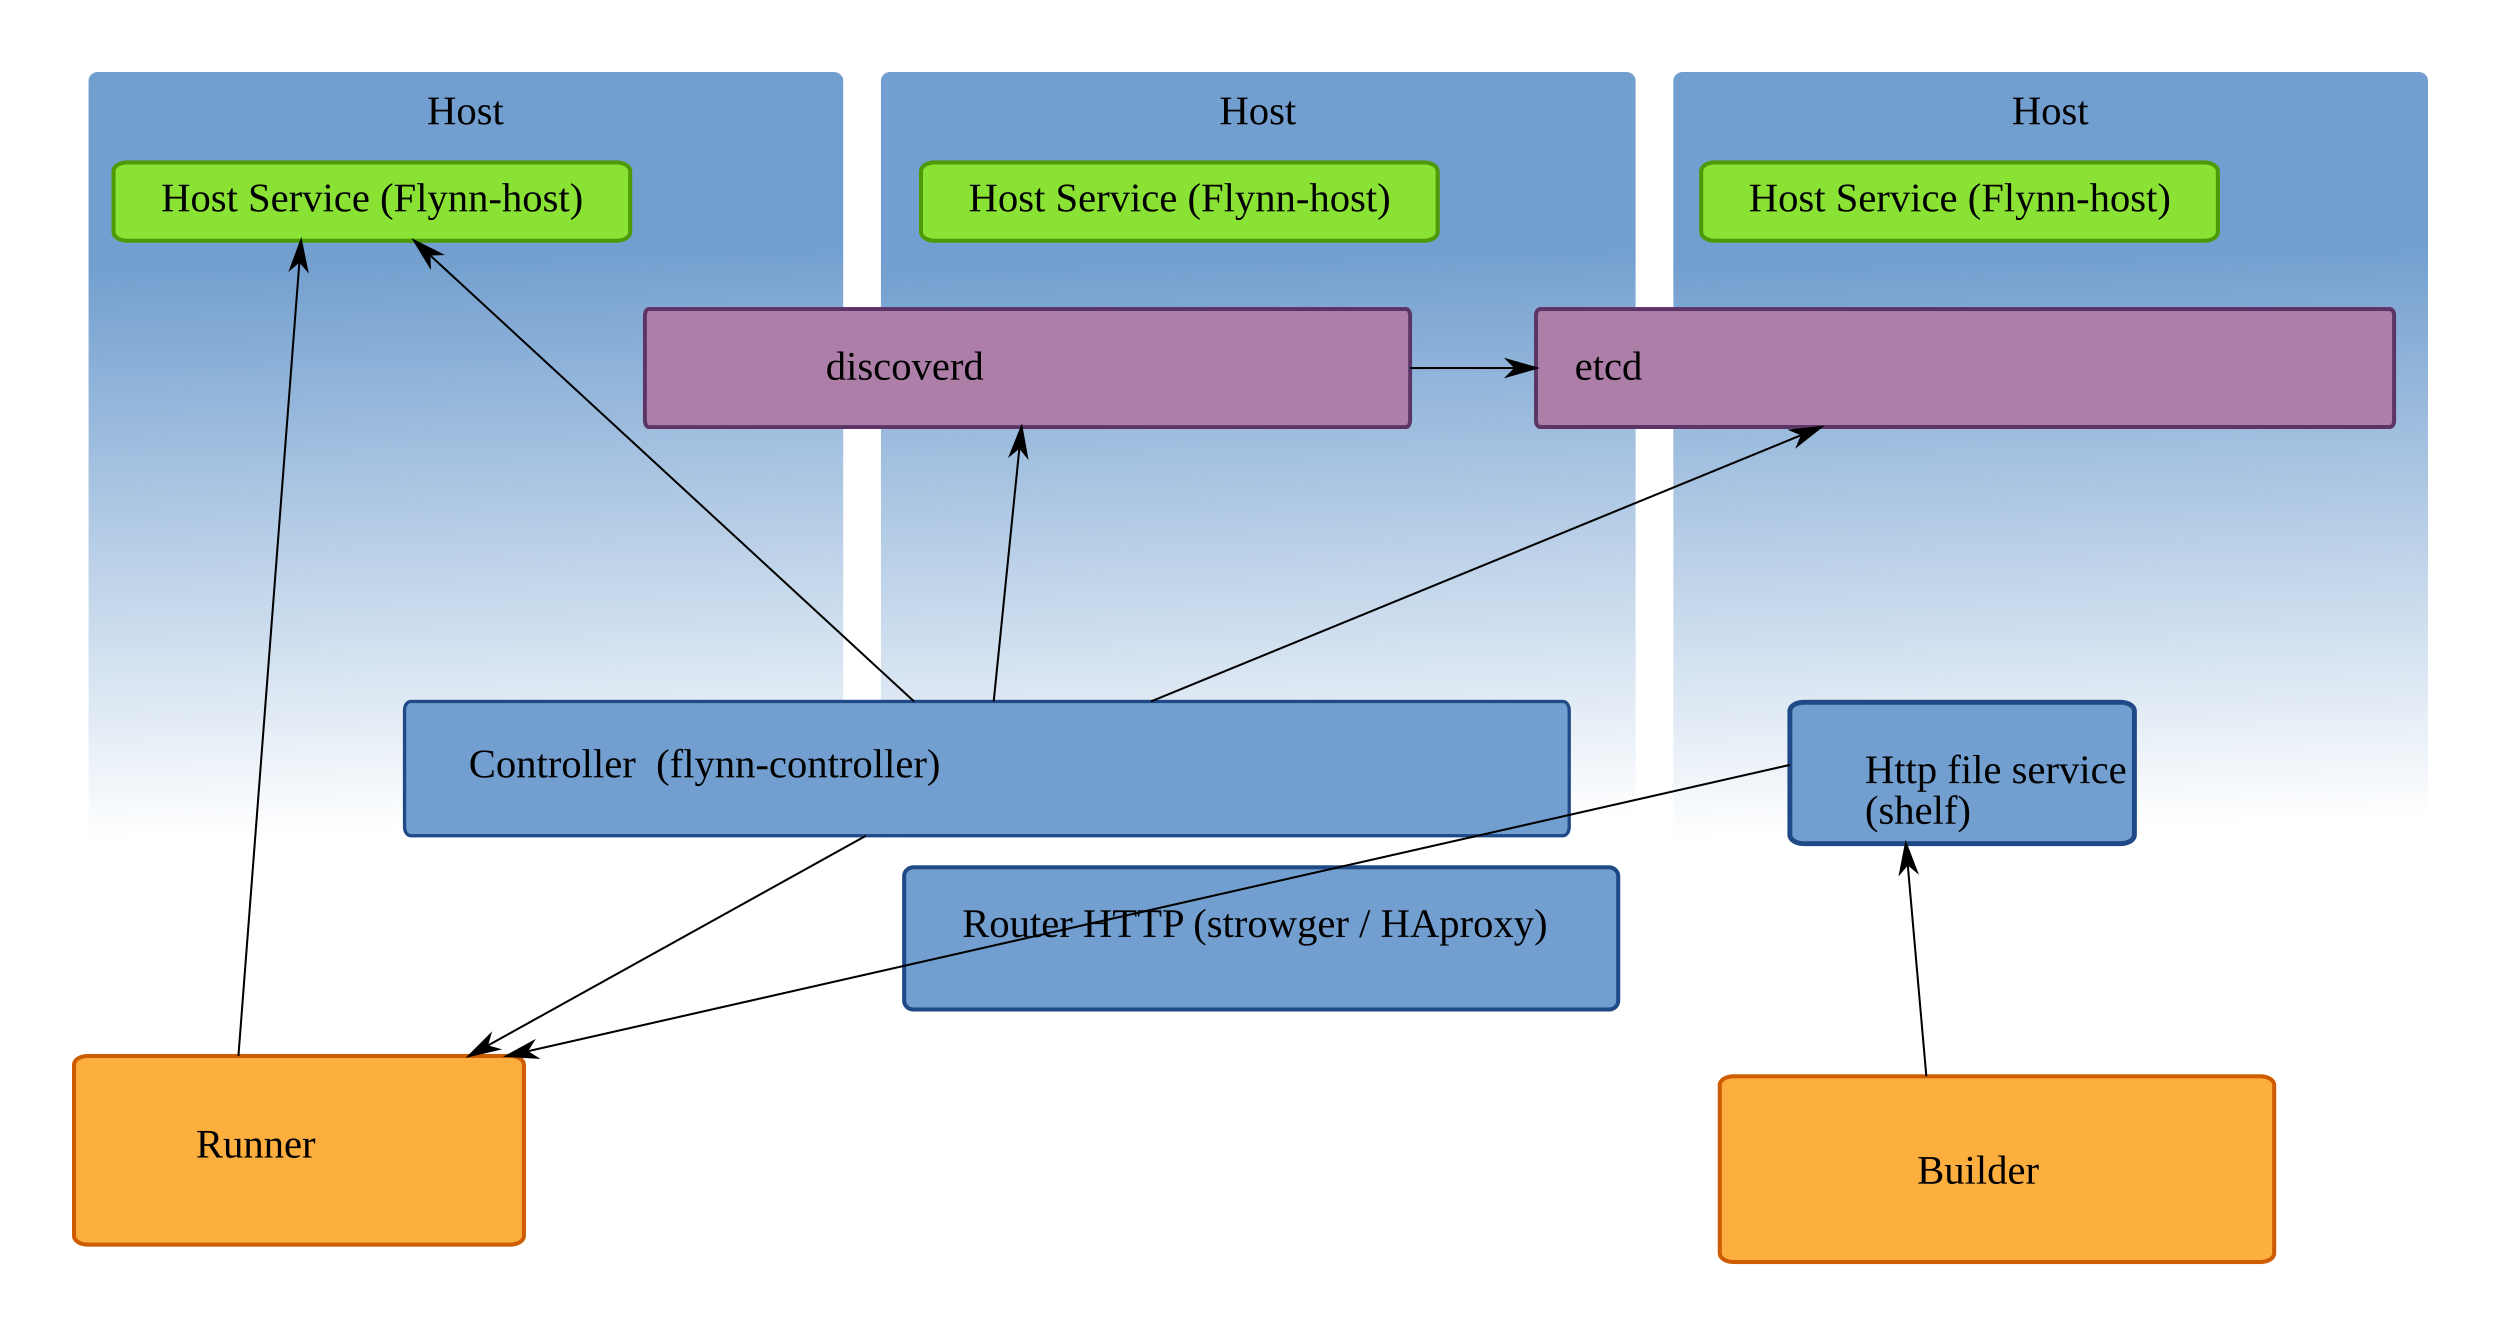
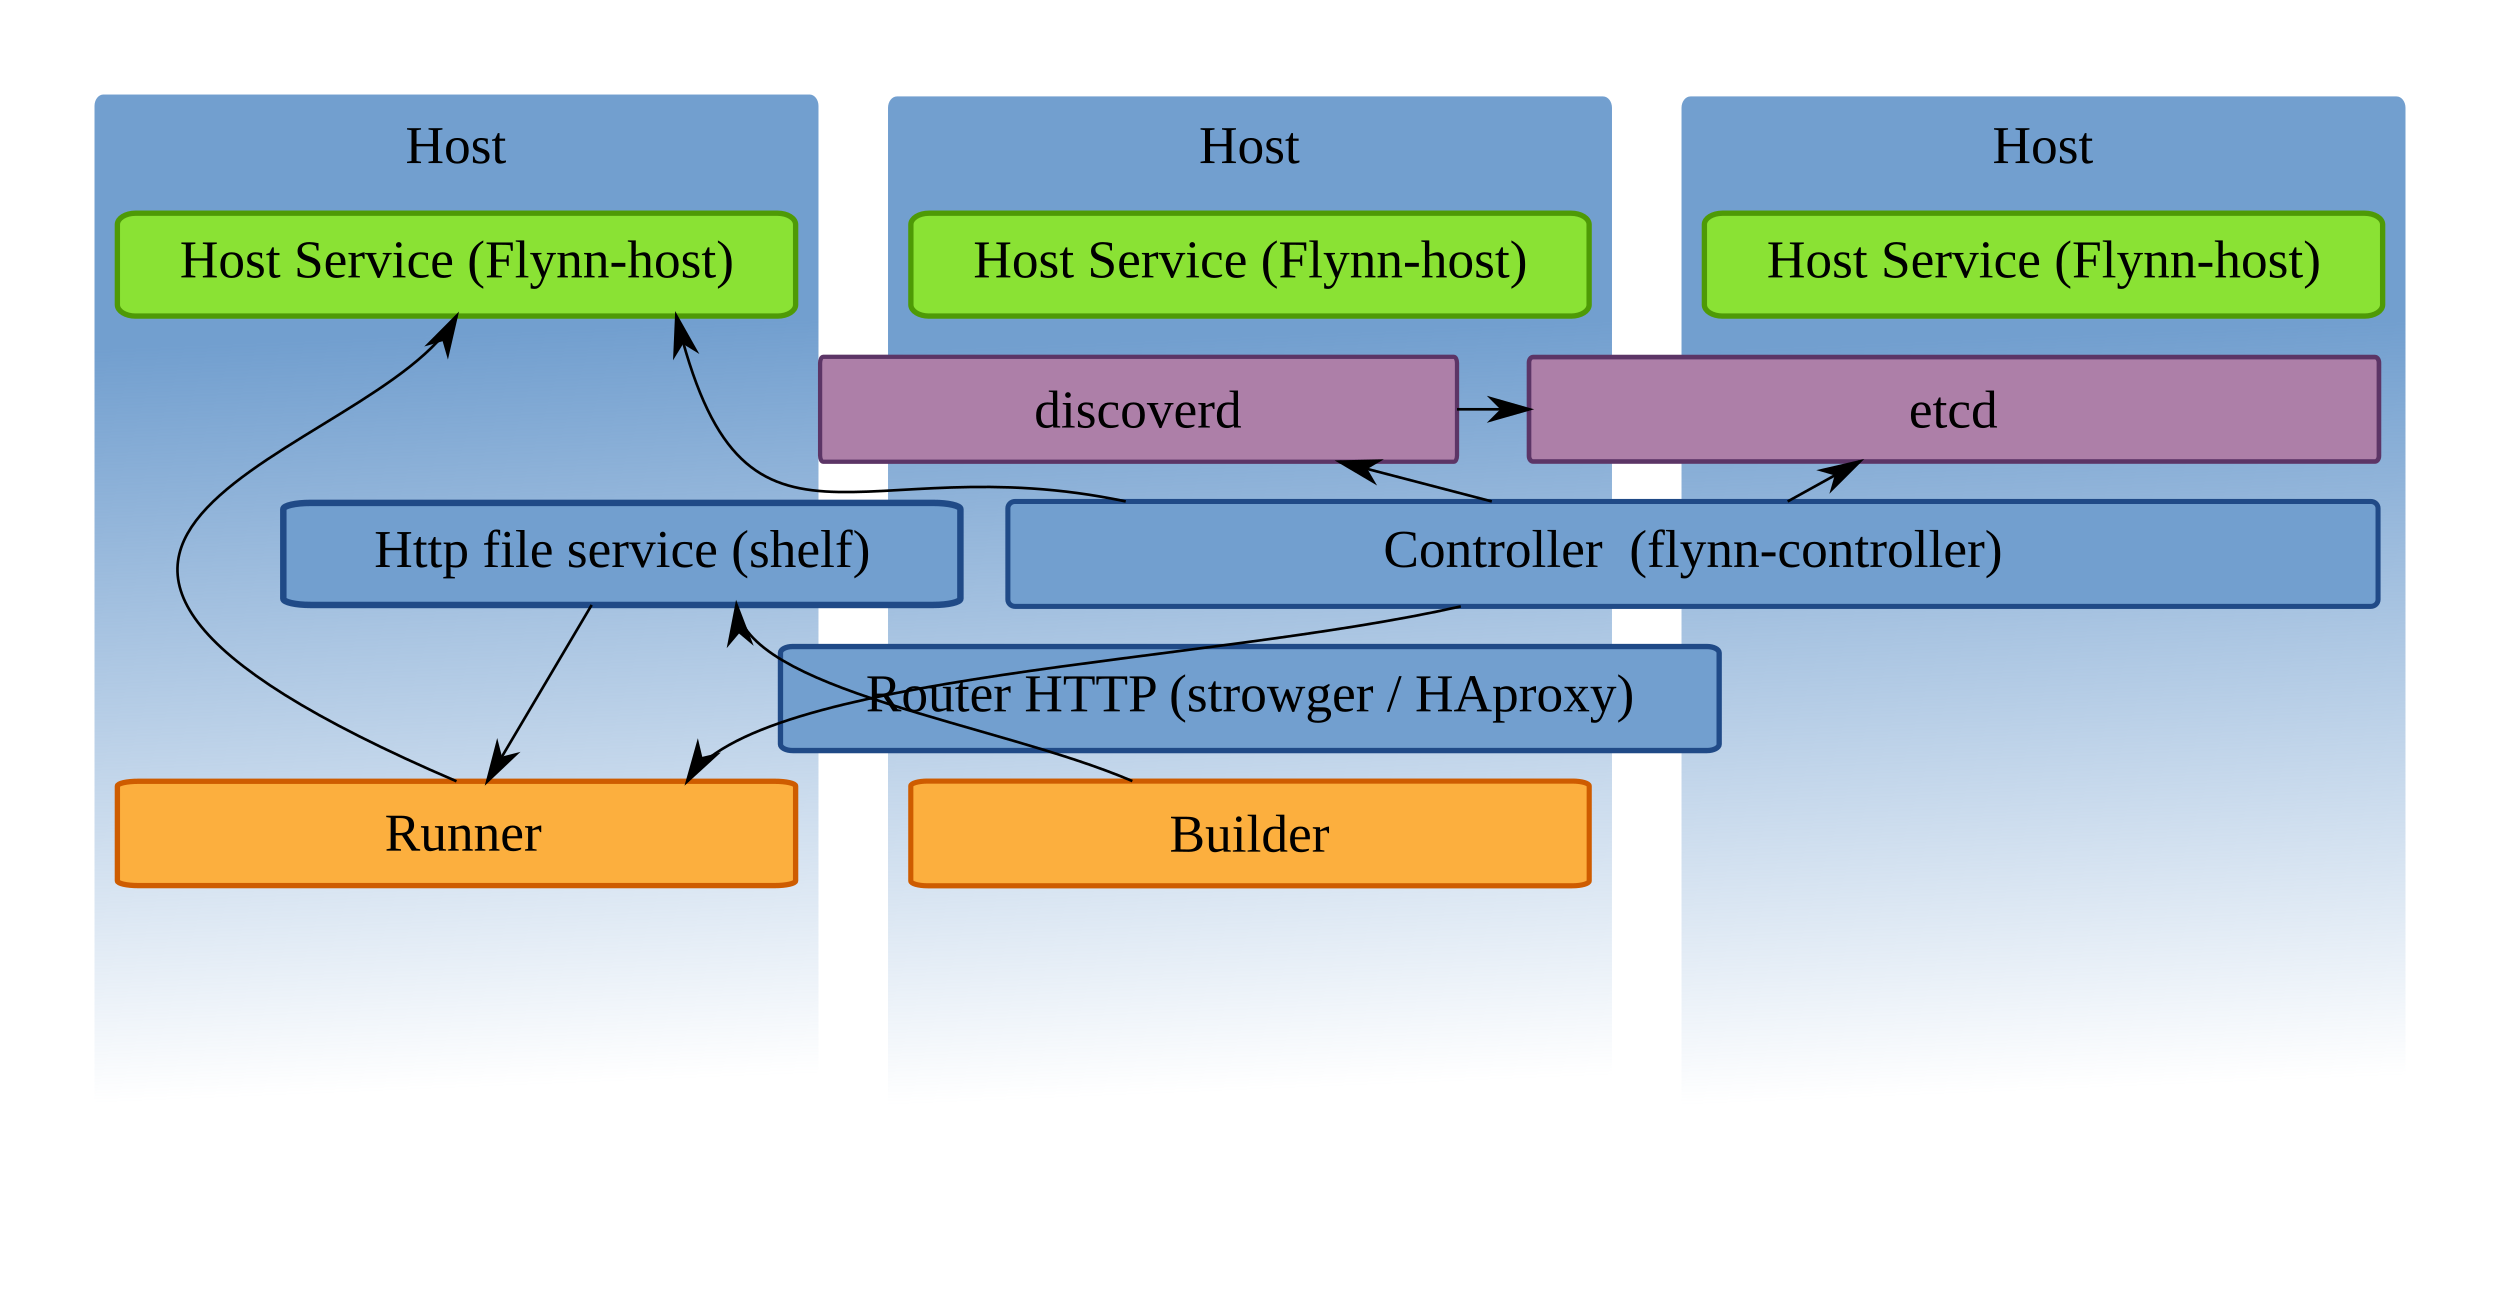
- <svg xmlns="http://www.w3.org/2000/svg" xmlns:xlink="http://www.w3.org/1999/xlink" width="1230.438" height="657.58" id="svg2" version="1.1">
+ <svg xmlns="http://www.w3.org/2000/svg" xmlns:xlink="http://www.w3.org/1999/xlink" width="937.29" height="483.014" id="svg2" version="1.1">
  <defs id="defs4">
    <linearGradient id="linearGradient4315">
      <stop style="stop-color:#729fcf;stop-opacity:1;" offset="0" id="stop4317" />
      <stop style="stop-color:#729fcf;stop-opacity:0;" offset="1" id="stop4319" />
    </linearGradient>
    <marker orient="auto" refY="0" refX="0" id="Arrow1Lend" style="overflow:visible">
      <path id="path3874" d="M 0,0 5,-5 -12.5,0 5,5 0,0 z" style="fill-rule:evenodd;stroke:#000000;stroke-width:1pt" transform="matrix(-0.8,0,0,-0.8,-10,0)" />
    </marker>
-     <linearGradient xlink:href="#linearGradient4315" id="linearGradient4321" x1="187.143" y1="109.505" x2="195.714" y2="392.362" gradientUnits="userSpaceOnUse" />
+     <linearGradient xlink:href="#linearGradient4315" id="linearGradient4321" x1="187.143" y1="109.505" x2="195.714" y2="392.362" gradientUnits="userSpaceOnUse" gradientTransform="matrix(0.7307692,0,0,1,3.076923,0)" />
    <linearGradient xlink:href="#linearGradient4315-9" id="linearGradient4321-6" x1="187.143" y1="109.505" x2="195.714" y2="392.362" gradientUnits="userSpaceOnUse" />
    <linearGradient id="linearGradient4315-9">
      <stop style="stop-color:#729fcf;stop-opacity:1;" offset="0" id="stop4317-2" />
      <stop style="stop-color:#729fcf;stop-opacity:0;" offset="1" id="stop4319-5" />
    </linearGradient>
-     <linearGradient gradientTransform="translate(390,3.989502e-7)" y2="392.362" x2="195.714" y1="109.505" x1="187.143" gradientUnits="userSpaceOnUse" id="linearGradient4338" xlink:href="#linearGradient4315-9" />
    <linearGradient gradientTransform="translate(385.7143,2.85715)" y2="392.362" x2="195.714" y1="109.505" x1="187.143" gradientUnits="userSpaceOnUse" id="linearGradient4338-3" xlink:href="#linearGradient4315-9-3" />
    <linearGradient id="linearGradient4315-9-3">
      <stop style="stop-color:#729fcf;stop-opacity:1;" offset="0" id="stop4317-2-6" />
      <stop style="stop-color:#729fcf;stop-opacity:0;" offset="1" id="stop4319-5-8" />
    </linearGradient>
-     <linearGradient y2="392.362" x2="195.714" y1="109.505" x1="187.143" gradientTransform="translate(780.0001,-1.4293251e-6)" gradientUnits="userSpaceOnUse" id="linearGradient4372" xlink:href="#linearGradient4315-9-3" />
+     <linearGradient xlink:href="#linearGradient4315-8" id="linearGradient4321-0" x1="187.143" y1="109.505" x2="195.714" y2="392.362" gradientUnits="userSpaceOnUse" gradientTransform="matrix(0.7307692,0,0,1,3.076923,0)" />
+     <linearGradient id="linearGradient4315-8">
+       <stop style="stop-color:#729fcf;stop-opacity:1;" offset="0" id="stop4317-8" />
+       <stop style="stop-color:#729fcf;stop-opacity:0;" offset="1" id="stop4319-8" />
+     </linearGradient>
+     <linearGradient y2="392.362" x2="195.714" y1="109.505" x1="187.143" gradientTransform="matrix(0.7307692,0,0,1,300.5747,0.7188071)" gradientUnits="userSpaceOnUse" id="linearGradient3061" xlink:href="#linearGradient4315-8" />
+     <linearGradient xlink:href="#linearGradient4315-5" id="linearGradient4321-06" x1="187.143" y1="109.505" x2="195.714" y2="392.362" gradientUnits="userSpaceOnUse" gradientTransform="matrix(0.7307692,0,0,1,3.076923,0)" />
+     <linearGradient id="linearGradient4315-5">
+       <stop style="stop-color:#729fcf;stop-opacity:1;" offset="0" id="stop4317-4" />
+       <stop style="stop-color:#729fcf;stop-opacity:0;" offset="1" id="stop4319-7" />
+     </linearGradient>
+     <linearGradient y2="392.362" x2="195.714" y1="109.505" x1="187.143" gradientTransform="matrix(0.7307692,0,0,1,598.0724,0.7188057)" gradientUnits="userSpaceOnUse" id="linearGradient3061-8" xlink:href="#linearGradient4315-5" />
  </defs>
-   <g id="layer1" transform="translate(32.14736,15.92803)">
-     <rect style="fill:url(#linearGradient4372);fill-opacity:1;stroke:none" id="rect2985-4-2" width="371.429" height="411.429" x="791.429" y="19.505" rx="4.57" ry="4.271" />
-     <rect style="fill:url(#linearGradient4338);fill-opacity:1;stroke:none" id="rect2985-4" width="371.429" height="411.429" x="401.429" y="19.505" rx="4.57" ry="4.271" />
-     <rect style="fill:url(#linearGradient4321);fill-opacity:1;stroke:none" id="rect2985" width="371.429" height="411.429" x="11.429" y="19.505" rx="4.57" ry="4.271" />
-     <rect style="fill:#8ae234;fill-opacity:1;stroke:#4e9a06;stroke-width:2;stroke-linecap:round;stroke-linejoin:round;stroke-miterlimit:4;stroke-opacity:1;stroke-dasharray:none;stroke-dashoffset:0" id="rect3081" width="254.286" height="38.571" x="23.726" y="64.01" rx="6.781" ry="4.245" />
-     <text xml:space="preserve" style="font-size:20px;font-style:normal;font-variant:normal;font-weight:normal;font-stretch:normal;text-align:start;line-height:100%;letter-spacing:0px;word-spacing:0px;writing-mode:lr-tb;text-anchor:start;fill:#000000;fill-opacity:1;stroke:none;font-family:Liberation Serif;-inkscape-font-specification:Liberation Serif" x="47.143" y="88.076" id="text2991">
-       <tspan id="tspan2993" x="47.143" y="88.076">Host Service (Flynn-host)</tspan>
+   <g id="layer1" transform="translate(24.0045,15.92803)">
+     <rect style="fill:url(#linearGradient3061-8);fill-opacity:1;stroke:none" id="rect2985-7" width="271.429" height="411.429" x="606.424" y="20.224" rx="3.34" ry="4.271" />
+     <rect style="fill:url(#linearGradient3061);fill-opacity:1;stroke:none" id="rect2985-0" width="271.429" height="411.429" x="308.926" y="20.224" rx="3.34" ry="4.271" />
+     <rect style="fill:url(#linearGradient4321);fill-opacity:1;stroke:none" id="rect2985" width="271.429" height="411.429" x="11.429" y="19.505" rx="3.34" ry="4.271" />
+     <rect style="fill:#8ae234;fill-opacity:1;stroke:#4e9a06;stroke-width:2;stroke-linecap:round;stroke-linejoin:round;stroke-miterlimit:4;stroke-opacity:1;stroke-dasharray:none;stroke-dashoffset:0" id="rect3081" width="254.286" height="38.571" x="20" y="64.01" rx="6.781" ry="4.245" />
+     <text xml:space="preserve" style="font-size:20px;font-style:normal;font-variant:normal;font-weight:normal;font-stretch:normal;text-align:start;line-height:100%;letter-spacing:0px;word-spacing:0px;writing-mode:lr-tb;text-anchor:start;fill:#000000;fill-opacity:1;stroke:none;font-family:Liberation Serif;-inkscape-font-specification:Liberation Serif" x="43.417" y="88.076" id="text2991">
+       <tspan id="tspan2993" x="43.417" y="88.076">Host Service (Flynn-host)</tspan>
    </text>
-     <rect style="fill:#ad7fa8;fill-opacity:1;stroke:#5c3566;stroke-width:1.958;stroke-linecap:round;stroke-linejoin:round;stroke-miterlimit:4;stroke-opacity:1;stroke-dasharray:none;stroke-dashoffset:0" id="rect3025" width="422.33" height="58.056" x="723.835" y="136.185" rx="2.02" ry="3.045" />
-     <text xml:space="preserve" style="font-size:20px;font-style:normal;font-variant:normal;font-weight:normal;font-stretch:normal;text-align:start;line-height:100%;letter-spacing:0px;word-spacing:0px;writing-mode:lr-tb;text-anchor:start;fill:#000000;fill-opacity:1;stroke:none;font-family:Liberation Serif;-inkscape-font-specification:Liberation Serif" x="742.857" y="170.934" id="text3027">
-       <tspan id="tspan3029" x="742.857" y="170.934">etcd</tspan>
+     <rect style="fill:#ad7fa8;fill-opacity:1;stroke:#5c3566;stroke-width:1.742;stroke-linecap:round;stroke-linejoin:round;stroke-miterlimit:4;stroke-opacity:1;stroke-dasharray:none;stroke-dashoffset:0" id="rect3025" width="318.656" height="39.154" x="549.243" y="117.944" rx="1.524" ry="2.054" />
+     <text xml:space="preserve" style="font-size:20px;font-style:normal;font-variant:normal;font-weight:normal;font-stretch:normal;text-align:start;line-height:100%;letter-spacing:0px;word-spacing:0px;writing-mode:lr-tb;text-anchor:start;fill:#000000;fill-opacity:1;stroke:none;font-family:Liberation Serif;-inkscape-font-specification:Liberation Serif" x="691.662" y="144.361" id="text3027">
+       <tspan id="tspan3029" x="691.662" y="144.361">etcd</tspan>
    </text>
-     <rect style="fill:#ad7fa8;fill-opacity:1;stroke:#5c3566;stroke-width:1.923;stroke-linecap:round;stroke-linejoin:round;stroke-miterlimit:4;stroke-opacity:1;stroke-dasharray:none;stroke-dashoffset:0" id="rect3031" width="376.613" height="58.091" x="285.265" y="136.168" rx="1.82" ry="3.473" />
-     <text xml:space="preserve" style="font-size:20px;font-style:normal;font-variant:normal;font-weight:normal;font-stretch:normal;text-align:start;line-height:100%;letter-spacing:0px;word-spacing:0px;writing-mode:lr-tb;text-anchor:start;fill:#000000;fill-opacity:1;stroke:none;font-family:Liberation Serif;-inkscape-font-specification:Liberation Serif" x="374.286" y="170.934" id="text3033">
-       <tspan id="tspan3035" x="374.286" y="170.934">discoverd</tspan>
+     <rect style="fill:#ad7fa8;fill-opacity:1;stroke:#5c3566;stroke-width:1.6;stroke-linecap:round;stroke-linejoin:round;stroke-miterlimit:4;stroke-opacity:1;stroke-dasharray:none;stroke-dashoffset:0" id="rect3031" width="238.79" height="39.335" x="283.462" y="117.853" rx="1.154" ry="2.352" />
+     <text xml:space="preserve" style="font-size:20px;font-style:normal;font-variant:normal;font-weight:normal;font-stretch:normal;text-align:start;line-height:100%;letter-spacing:0px;word-spacing:0px;writing-mode:lr-tb;text-anchor:start;fill:#000000;fill-opacity:1;stroke:none;font-family:Liberation Serif;-inkscape-font-specification:Liberation Serif" x="363.751" y="144.361" id="text3033">
+       <tspan id="tspan3035" x="363.751" y="144.361">discoverd</tspan>
    </text>
-     <rect style="fill:#729fcf;fill-opacity:1;stroke:#204a87;stroke-width:1.632;stroke-linecap:round;stroke-linejoin:round;stroke-miterlimit:4;stroke-opacity:1;stroke-dasharray:none;stroke-dashoffset:0" id="rect3037" width="573.225" height="66.082" x="166.959" y="329.321" rx="3.026" ry="4.295" />
-     <text xml:space="preserve" style="font-size:20px;font-style:normal;font-variant:normal;font-weight:normal;font-stretch:normal;text-align:start;line-height:100%;letter-spacing:0px;word-spacing:0px;writing-mode:lr-tb;text-anchor:start;fill:#000000;fill-opacity:1;stroke:none;font-family:Liberation Serif;-inkscape-font-specification:Liberation Serif" x="198.571" y="366.648" id="text3039">
-       <tspan id="tspan3041" x="198.571" y="366.648">Controller  (flynn-controller)</tspan>
+     <rect style="fill:#729fcf;fill-opacity:1;stroke:#204a87;stroke-width:1.895;stroke-linecap:round;stroke-linejoin:round;stroke-miterlimit:4;stroke-opacity:1;stroke-dasharray:none;stroke-dashoffset:0" id="rect3037" width="513.704" height="39.347" x="353.862" y="172.072" rx="2.712" ry="2.557" />
+     <text xml:space="preserve" style="font-size:20px;font-style:normal;font-variant:normal;font-weight:normal;font-stretch:normal;text-align:start;line-height:100%;letter-spacing:0px;word-spacing:0px;writing-mode:lr-tb;text-anchor:start;fill:#000000;fill-opacity:1;stroke:none;font-family:Liberation Serif;-inkscape-font-specification:Liberation Serif" x="494.64" y="196.628" id="text3039">
+       <tspan id="tspan3041" x="494.64" y="196.628">Controller  (flynn-controller)</tspan>
    </text>
-     <rect style="fill:#729fcf;fill-opacity:1;stroke:#204a87;stroke-width:2;stroke-linecap:round;stroke-linejoin:round;stroke-miterlimit:4;stroke-opacity:1;stroke-dasharray:none;stroke-dashoffset:0" id="rect3051" width="351.429" height="70" x="412.857" y="410.934" rx="4.57" ry="4.271" />
-     <text xml:space="preserve" style="font-size:20px;font-style:normal;font-variant:normal;font-weight:normal;font-stretch:normal;text-align:start;line-height:100%;letter-spacing:0px;word-spacing:0px;writing-mode:lr-tb;text-anchor:start;fill:#000000;fill-opacity:1;stroke:none;font-family:Liberation Serif;-inkscape-font-specification:Liberation Serif" x="441.429" y="445.219" id="text3053">
-       <tspan id="tspan3055" x="441.429" y="445.219">Router HTTP (strowger / HAproxy)</tspan>
+     <rect style="fill:#729fcf;fill-opacity:1;stroke:#204a87;stroke-width:2;stroke-linecap:round;stroke-linejoin:round;stroke-miterlimit:4;stroke-opacity:1;stroke-dasharray:none;stroke-dashoffset:0" id="rect3051" width="351.935" height="39.006" x="268.604" y="226.466" rx="4.577" ry="2.38" />
+     <text xml:space="preserve" style="font-size:20px;font-style:normal;font-variant:normal;font-weight:normal;font-stretch:normal;text-align:start;line-height:100%;letter-spacing:0px;word-spacing:0px;writing-mode:lr-tb;text-anchor:start;fill:#000000;fill-opacity:1;stroke:none;font-family:Liberation Serif;-inkscape-font-specification:Liberation Serif" x="300.611" y="250.75" id="text3053">
+       <tspan id="tspan3055" x="300.611" y="250.75">Router HTTP (strowger / HAproxy)</tspan>
    </text>
-     <rect style="fill:#729fcf;fill-opacity:1;stroke:#204a87;stroke-width:2.429;stroke-linecap:round;stroke-linejoin:round;stroke-miterlimit:4;stroke-opacity:1;stroke-dasharray:none;stroke-dashoffset:0" id="rect3057" width="169.571" height="69.571" x="848.786" y="329.719" rx="6.781" ry="4.245" />
-     <text xml:space="preserve" style="font-size:20px;font-style:normal;font-variant:normal;font-weight:normal;font-stretch:normal;text-align:start;line-height:100%;letter-spacing:0px;word-spacing:0px;writing-mode:lr-tb;text-anchor:start;fill:#000000;fill-opacity:1;stroke:none;font-family:Liberation Serif;-inkscape-font-specification:Liberation Serif" x="885.714" y="369.505" id="text3059">
-       <tspan id="tspan3061" x="885.714" y="369.505">Http file service</tspan>
-       <tspan x="885.714" y="389.505" id="tspan3063">(shelf)</tspan>
+     <rect style="fill:#729fcf;fill-opacity:1;stroke:#204a87;stroke-width:2.429;stroke-linecap:round;stroke-linejoin:round;stroke-miterlimit:4;stroke-opacity:1;stroke-dasharray:none;stroke-dashoffset:0" id="rect3057" width="253.851" height="38.257" x="82.217" y="172.617" rx="10.152" ry="2.334" />
+     <text xml:space="preserve" style="font-size:20px;font-style:normal;font-variant:normal;font-weight:normal;font-stretch:normal;text-align:start;line-height:100%;letter-spacing:0px;word-spacing:0px;writing-mode:lr-tb;text-anchor:start;fill:#000000;fill-opacity:1;stroke:none;font-family:Liberation Serif;-inkscape-font-specification:Liberation Serif" x="116.296" y="196.657" id="text3059">
+       <tspan x="116.296" y="196.657" id="tspan3063">Http file service (shelf)</tspan>
    </text>
-     <rect style="fill:#fcaf3e;fill-opacity:1;stroke:#ce5c00;stroke-width:2;stroke-linecap:round;stroke-linejoin:round;stroke-miterlimit:4;stroke-opacity:1;stroke-dasharray:none;stroke-dashoffset:0" id="rect3065" width="272.857" height="91.429" x="814.286" y="513.791" rx="6.781" ry="4.245" />
-     <text xml:space="preserve" style="font-size:20px;font-style:normal;font-variant:normal;font-weight:normal;font-stretch:normal;text-align:start;line-height:100%;letter-spacing:0px;word-spacing:0px;writing-mode:lr-tb;text-anchor:start;fill:#000000;fill-opacity:1;stroke:none;font-family:Liberation Serif;-inkscape-font-specification:Liberation Serif" x="911.429" y="566.648" id="text3067">
-       <tspan id="tspan3069" x="911.429" y="566.648">Builder</tspan>
+     <rect style="fill:#fcaf3e;fill-opacity:1;stroke:#ce5c00;stroke-width:1.93;stroke-linecap:round;stroke-linejoin:round;stroke-miterlimit:4;stroke-opacity:1;stroke-dasharray:none;stroke-dashoffset:0" id="rect3065" width="254.35" height="39.259" x="317.466" y="276.911" rx="6.321" ry="1.823" />
+     <text xml:space="preserve" style="font-size:20px;font-style:normal;font-variant:normal;font-weight:normal;font-stretch:normal;text-align:start;line-height:100%;letter-spacing:0px;word-spacing:0px;writing-mode:lr-tb;text-anchor:start;fill:#000000;fill-opacity:1;stroke:none;font-family:Liberation Serif;-inkscape-font-specification:Liberation Serif" x="414.45" y="303.382" id="text3067">
+       <tspan id="tspan3069" x="414.45" y="303.382">Builder</tspan>
    </text>
-     <rect style="fill:#fcaf3e;fill-opacity:1;stroke:#ce5c00;stroke-width:2;stroke-linecap:round;stroke-linejoin:round;stroke-miterlimit:4;stroke-opacity:1;stroke-dasharray:none;stroke-dashoffset:0" id="rect3071" width="221.429" height="92.857" x="4.286" y="503.791" rx="6.781" ry="4.245" />
-     <text xml:space="preserve" style="font-size:20px;font-style:normal;font-variant:normal;font-weight:normal;font-stretch:normal;text-align:start;line-height:100%;letter-spacing:0px;word-spacing:0px;writing-mode:lr-tb;text-anchor:start;fill:#000000;fill-opacity:1;stroke:none;font-family:Liberation Serif;-inkscape-font-specification:Liberation Serif" x="64.286" y="553.791" id="text3073">
-       <tspan id="tspan3075" x="64.286" y="553.791">Runner</tspan>
+     <rect style="fill:#fcaf3e;fill-opacity:1;stroke:#ce5c00;stroke-width:1.999;stroke-linecap:round;stroke-linejoin:round;stroke-miterlimit:4;stroke-opacity:1;stroke-dasharray:none;stroke-dashoffset:0" id="rect3071" width="254.281" height="39.109" x="20.002" y="276.986" rx="7.788" ry="1.788" />
+     <text xml:space="preserve" style="font-size:20px;font-style:normal;font-variant:normal;font-weight:normal;font-stretch:normal;text-align:start;line-height:100%;letter-spacing:0px;word-spacing:0px;writing-mode:lr-tb;text-anchor:start;fill:#000000;fill-opacity:1;stroke:none;font-family:Liberation Serif;-inkscape-font-specification:Liberation Serif" x="120.214" y="302.991" id="text3073">
+       <tspan id="tspan3075" x="120.214" y="302.991">Runner</tspan>
    </text>
-     <path style="fill:none;stroke:#000000;stroke-width:1px;stroke-linecap:butt;stroke-linejoin:miter;stroke-opacity:1;marker-end:url(#Arrow1Lend)" d="M 394.022,395.403 198.677,503.791" id="path3077" />
-     <path style="fill:none;stroke:#000000;stroke-width:1px;stroke-linecap:butt;stroke-linejoin:miter;stroke-opacity:1;marker-end:url(#Arrow1Lend)" d="M 85.196,503.791 116.016,102.582" id="path3087" />
-     <path style="fill:none;stroke:#000000;stroke-width:1px;stroke-linecap:butt;stroke-linejoin:miter;stroke-opacity:1;marker-end:url(#Arrow1Lend)" d="M 915.948,513.791 905.882,399.291" id="path3089" />
-     <path style="fill:none;stroke:#000000;stroke-width:1px;stroke-linecap:butt;stroke-linejoin:miter;stroke-opacity:1;marker-end:url(#Arrow1Lend)" d="M 848.786,360.519 217.29,503.791" id="path3091" />
-     <path style="fill:none;stroke:#000000;stroke-width:1px;stroke-linecap:butt;stroke-linejoin:miter;stroke-opacity:1;marker-end:url(#Arrow1Lend)" d="M 456.923,329.321 470.625,194.259" id="path3093" />
-     <path style="fill:none;stroke:#000000;stroke-width:1px;stroke-linecap:butt;stroke-linejoin:miter;stroke-opacity:1;marker-end:url(#Arrow1Lend)" d="m 417.732,329.321 -245.944,-226.739" id="path3095" />
-     <path style="fill:none;stroke:#000000;stroke-width:1px;stroke-linecap:butt;stroke-linejoin:miter;stroke-opacity:1;marker-end:url(#Arrow1Lend)" d="M 534.256,329.321 864.115,194.241" id="path3097" />
-     <text xml:space="preserve" style="font-size:20px;font-style:normal;font-variant:normal;font-weight:normal;font-stretch:normal;text-align:start;line-height:100%;letter-spacing:0px;word-spacing:0px;writing-mode:lr-tb;text-anchor:start;fill:#000000;fill-opacity:1;stroke:none;font-family:Liberation Serif;-inkscape-font-specification:Liberation Serif" x="178.022" y="45.219" id="text4311">
-       <tspan id="tspan4313" x="178.022" y="45.219">Host</tspan>
+     <path style="fill:none;stroke:#000000;stroke-width:1px;stroke-linecap:butt;stroke-linejoin:miter;stroke-opacity:1;marker-end:url(#Arrow1Lend)" d="m 523.688,211.418 c -96.771,21.832 -264.954,24.872 -290.043,65.568" id="path3077" />
+     <path style="fill:none;stroke:#000000;stroke-width:1px;stroke-linecap:butt;stroke-linejoin:miter;stroke-opacity:1;marker-end:url(#Arrow1Lend)" d="m 147.143,276.986 c -219.893,-94.281 -29.458,-121.112 0,-174.404" id="path3087" />
+     <path style="fill:none;stroke:#000000;stroke-width:1px;stroke-linecap:butt;stroke-linejoin:miter;stroke-opacity:1;marker-end:url(#Arrow1Lend)" d="M 400.529,276.911 C 349.792,255.171 254.909,242.89 252.128,210.873" id="path3089" />
+     <path style="fill:none;stroke:#000000;stroke-width:1px;stroke-linecap:butt;stroke-linejoin:miter;stroke-opacity:1;marker-end:url(#Arrow1Lend)" d="m 197.826,210.873 -39.114,66.113" id="path3091" />
+     <path style="fill:none;stroke:#000000;stroke-width:1px;stroke-linecap:butt;stroke-linejoin:miter;stroke-opacity:1;marker-end:url(#Arrow1Lend)" d="M 535.301,172.072 478.248,157.188" id="path3093" />
+     <path style="fill:none;stroke:#000000;stroke-width:1px;stroke-linecap:butt;stroke-linejoin:miter;stroke-opacity:1;marker-end:url(#Arrow1Lend)" d="M 398.048,172.072 C 297.377,150.717 254.469,206.609 229.581,102.582" id="path3095" />
+     <path style="fill:none;stroke:#000000;stroke-width:1px;stroke-linecap:butt;stroke-linejoin:miter;stroke-opacity:1;marker-end:url(#Arrow1Lend)" d="m 646.218,172.072 27.023,-14.974" id="path3097" />
+     <text xml:space="preserve" style="font-size:20px;font-style:normal;font-variant:normal;font-weight:normal;font-stretch:normal;text-align:start;line-height:100%;letter-spacing:0px;word-spacing:0px;writing-mode:lr-tb;text-anchor:start;fill:#000000;fill-opacity:1;stroke:none;font-family:Liberation Serif;-inkscape-font-specification:Liberation Serif" x="128.022" y="45.219" id="text4311">
+       <tspan id="tspan4313" x="128.022" y="45.219">Host</tspan>
    </text>
-     <rect style="fill:#8ae234;fill-opacity:1;stroke:#4e9a06;stroke-width:2;stroke-linecap:round;stroke-linejoin:round;stroke-miterlimit:4;stroke-opacity:1;stroke-dasharray:none;stroke-dashoffset:0" id="rect3081-1" width="254.286" height="38.571" x="421.143" y="64.01" rx="6.781" ry="4.245" />
-     <text xml:space="preserve" style="font-size:20px;font-style:normal;font-variant:normal;font-weight:normal;font-stretch:normal;text-align:start;line-height:100%;letter-spacing:0px;word-spacing:0px;writing-mode:lr-tb;text-anchor:start;fill:#000000;fill-opacity:1;stroke:none;font-family:Liberation Serif;-inkscape-font-specification:Liberation Serif" x="444.56" y="88.076" id="text2991-2">
-       <tspan id="tspan2993-9" x="444.56" y="88.076">Host Service (Flynn-host)</tspan>
+     <path style="fill:none;stroke:#000000;stroke-width:1px;stroke-linecap:butt;stroke-linejoin:miter;stroke-opacity:1;marker-end:url(#Arrow1Lend)" d="m 554.399,153.449 26.991,0" id="path5575" transform="translate(-32.14736,-15.92803)" />
+     <rect style="fill:#8ae234;fill-opacity:1;stroke:#4e9a06;stroke-width:2;stroke-linecap:round;stroke-linejoin:round;stroke-miterlimit:4;stroke-opacity:1;stroke-dasharray:none;stroke-dashoffset:0" id="rect3081-4" width="254.286" height="38.571" x="317.498" y="64.01" rx="6.781" ry="4.245" />
+     <text xml:space="preserve" style="font-size:20px;font-style:normal;font-variant:normal;font-weight:normal;font-stretch:normal;text-align:start;line-height:100%;letter-spacing:0px;word-spacing:0px;writing-mode:lr-tb;text-anchor:start;fill:#000000;fill-opacity:1;stroke:none;font-family:Liberation Serif;-inkscape-font-specification:Liberation Serif" x="340.915" y="88.076" id="text2991-5">
+       <tspan id="tspan2993-3" x="340.915" y="88.076">Host Service (Flynn-host)</tspan>
    </text>
-     <rect style="fill:#8ae234;fill-opacity:1;stroke:#4e9a06;stroke-width:2;stroke-linecap:round;stroke-linejoin:round;stroke-miterlimit:4;stroke-opacity:1;stroke-dasharray:none;stroke-dashoffset:0" id="rect3081-3" width="254.286" height="38.571" x="805.143" y="64.01" rx="6.781" ry="4.245" />
-     <text xml:space="preserve" style="font-size:20px;font-style:normal;font-variant:normal;font-weight:normal;font-stretch:normal;text-align:start;line-height:100%;letter-spacing:0px;word-spacing:0px;writing-mode:lr-tb;text-anchor:start;fill:#000000;fill-opacity:1;stroke:none;font-family:Liberation Serif;-inkscape-font-specification:Liberation Serif" x="828.56" y="88.076" id="text2991-0">
-       <tspan id="tspan2993-99" x="828.56" y="88.076">Host Service (Flynn-host)</tspan>
+     <text xml:space="preserve" style="font-size:20px;font-style:normal;font-variant:normal;font-weight:normal;font-stretch:normal;text-align:start;line-height:100%;letter-spacing:0px;word-spacing:0px;writing-mode:lr-tb;text-anchor:start;fill:#000000;fill-opacity:1;stroke:none;font-family:Liberation Serif;-inkscape-font-specification:Liberation Serif" x="425.52" y="45.219" id="text4311-2">
+       <tspan id="tspan4313-2" x="425.52" y="45.219">Host</tspan>
    </text>
-     <text xml:space="preserve" style="font-size:20px;font-style:normal;font-variant:normal;font-weight:normal;font-stretch:normal;text-align:start;line-height:100%;letter-spacing:0px;word-spacing:0px;writing-mode:lr-tb;text-anchor:start;fill:#000000;fill-opacity:1;stroke:none;font-family:Liberation Serif;-inkscape-font-specification:Liberation Serif" x="568.022" y="45.219" id="text4311-5">
-       <tspan id="tspan4313-3" x="568.022" y="45.219">Host</tspan>
+     <rect style="fill:#8ae234;fill-opacity:1;stroke:#4e9a06;stroke-width:2;stroke-linecap:round;stroke-linejoin:round;stroke-miterlimit:4;stroke-opacity:1;stroke-dasharray:none;stroke-dashoffset:0" id="rect3081-6" width="254.286" height="38.571" x="614.995" y="64.01" rx="6.781" ry="4.245" />
+     <text xml:space="preserve" style="font-size:20px;font-style:normal;font-variant:normal;font-weight:normal;font-stretch:normal;text-align:start;line-height:100%;letter-spacing:0px;word-spacing:0px;writing-mode:lr-tb;text-anchor:start;fill:#000000;fill-opacity:1;stroke:none;font-family:Liberation Serif;-inkscape-font-specification:Liberation Serif" x="638.413" y="88.076" id="text2991-4">
+       <tspan id="tspan2993-8" x="638.413" y="88.076">Host Service (Flynn-host)</tspan>
    </text>
-     <text xml:space="preserve" style="font-size:20px;font-style:normal;font-variant:normal;font-weight:normal;font-stretch:normal;text-align:start;line-height:100%;letter-spacing:0px;word-spacing:0px;writing-mode:lr-tb;text-anchor:start;fill:#000000;fill-opacity:1;stroke:none;font-family:Liberation Serif;-inkscape-font-specification:Liberation Serif" x="958.022" y="45.219" id="text4311-7">
-       <tspan id="tspan4313-5" x="958.022" y="45.219">Host</tspan>
+     <text xml:space="preserve" style="font-size:20px;font-style:normal;font-variant:normal;font-weight:normal;font-stretch:normal;text-align:start;line-height:100%;letter-spacing:0px;word-spacing:0px;writing-mode:lr-tb;text-anchor:start;fill:#000000;fill-opacity:1;stroke:none;font-family:Liberation Serif;-inkscape-font-specification:Liberation Serif" x="723.017" y="45.219" id="text4311-8">
+       <tspan id="tspan4313-28" x="723.017" y="45.219">Host</tspan>
    </text>
-     <path style="fill:none;stroke:#000000;stroke-width:1px;stroke-linecap:butt;stroke-linejoin:miter;stroke-opacity:1;marker-end:url(#Arrow1Lend)" d="m 694.025,181.141 61.957,0" id="path5575" transform="translate(-32.14736,-15.92803)" />
  </g>
</svg>
